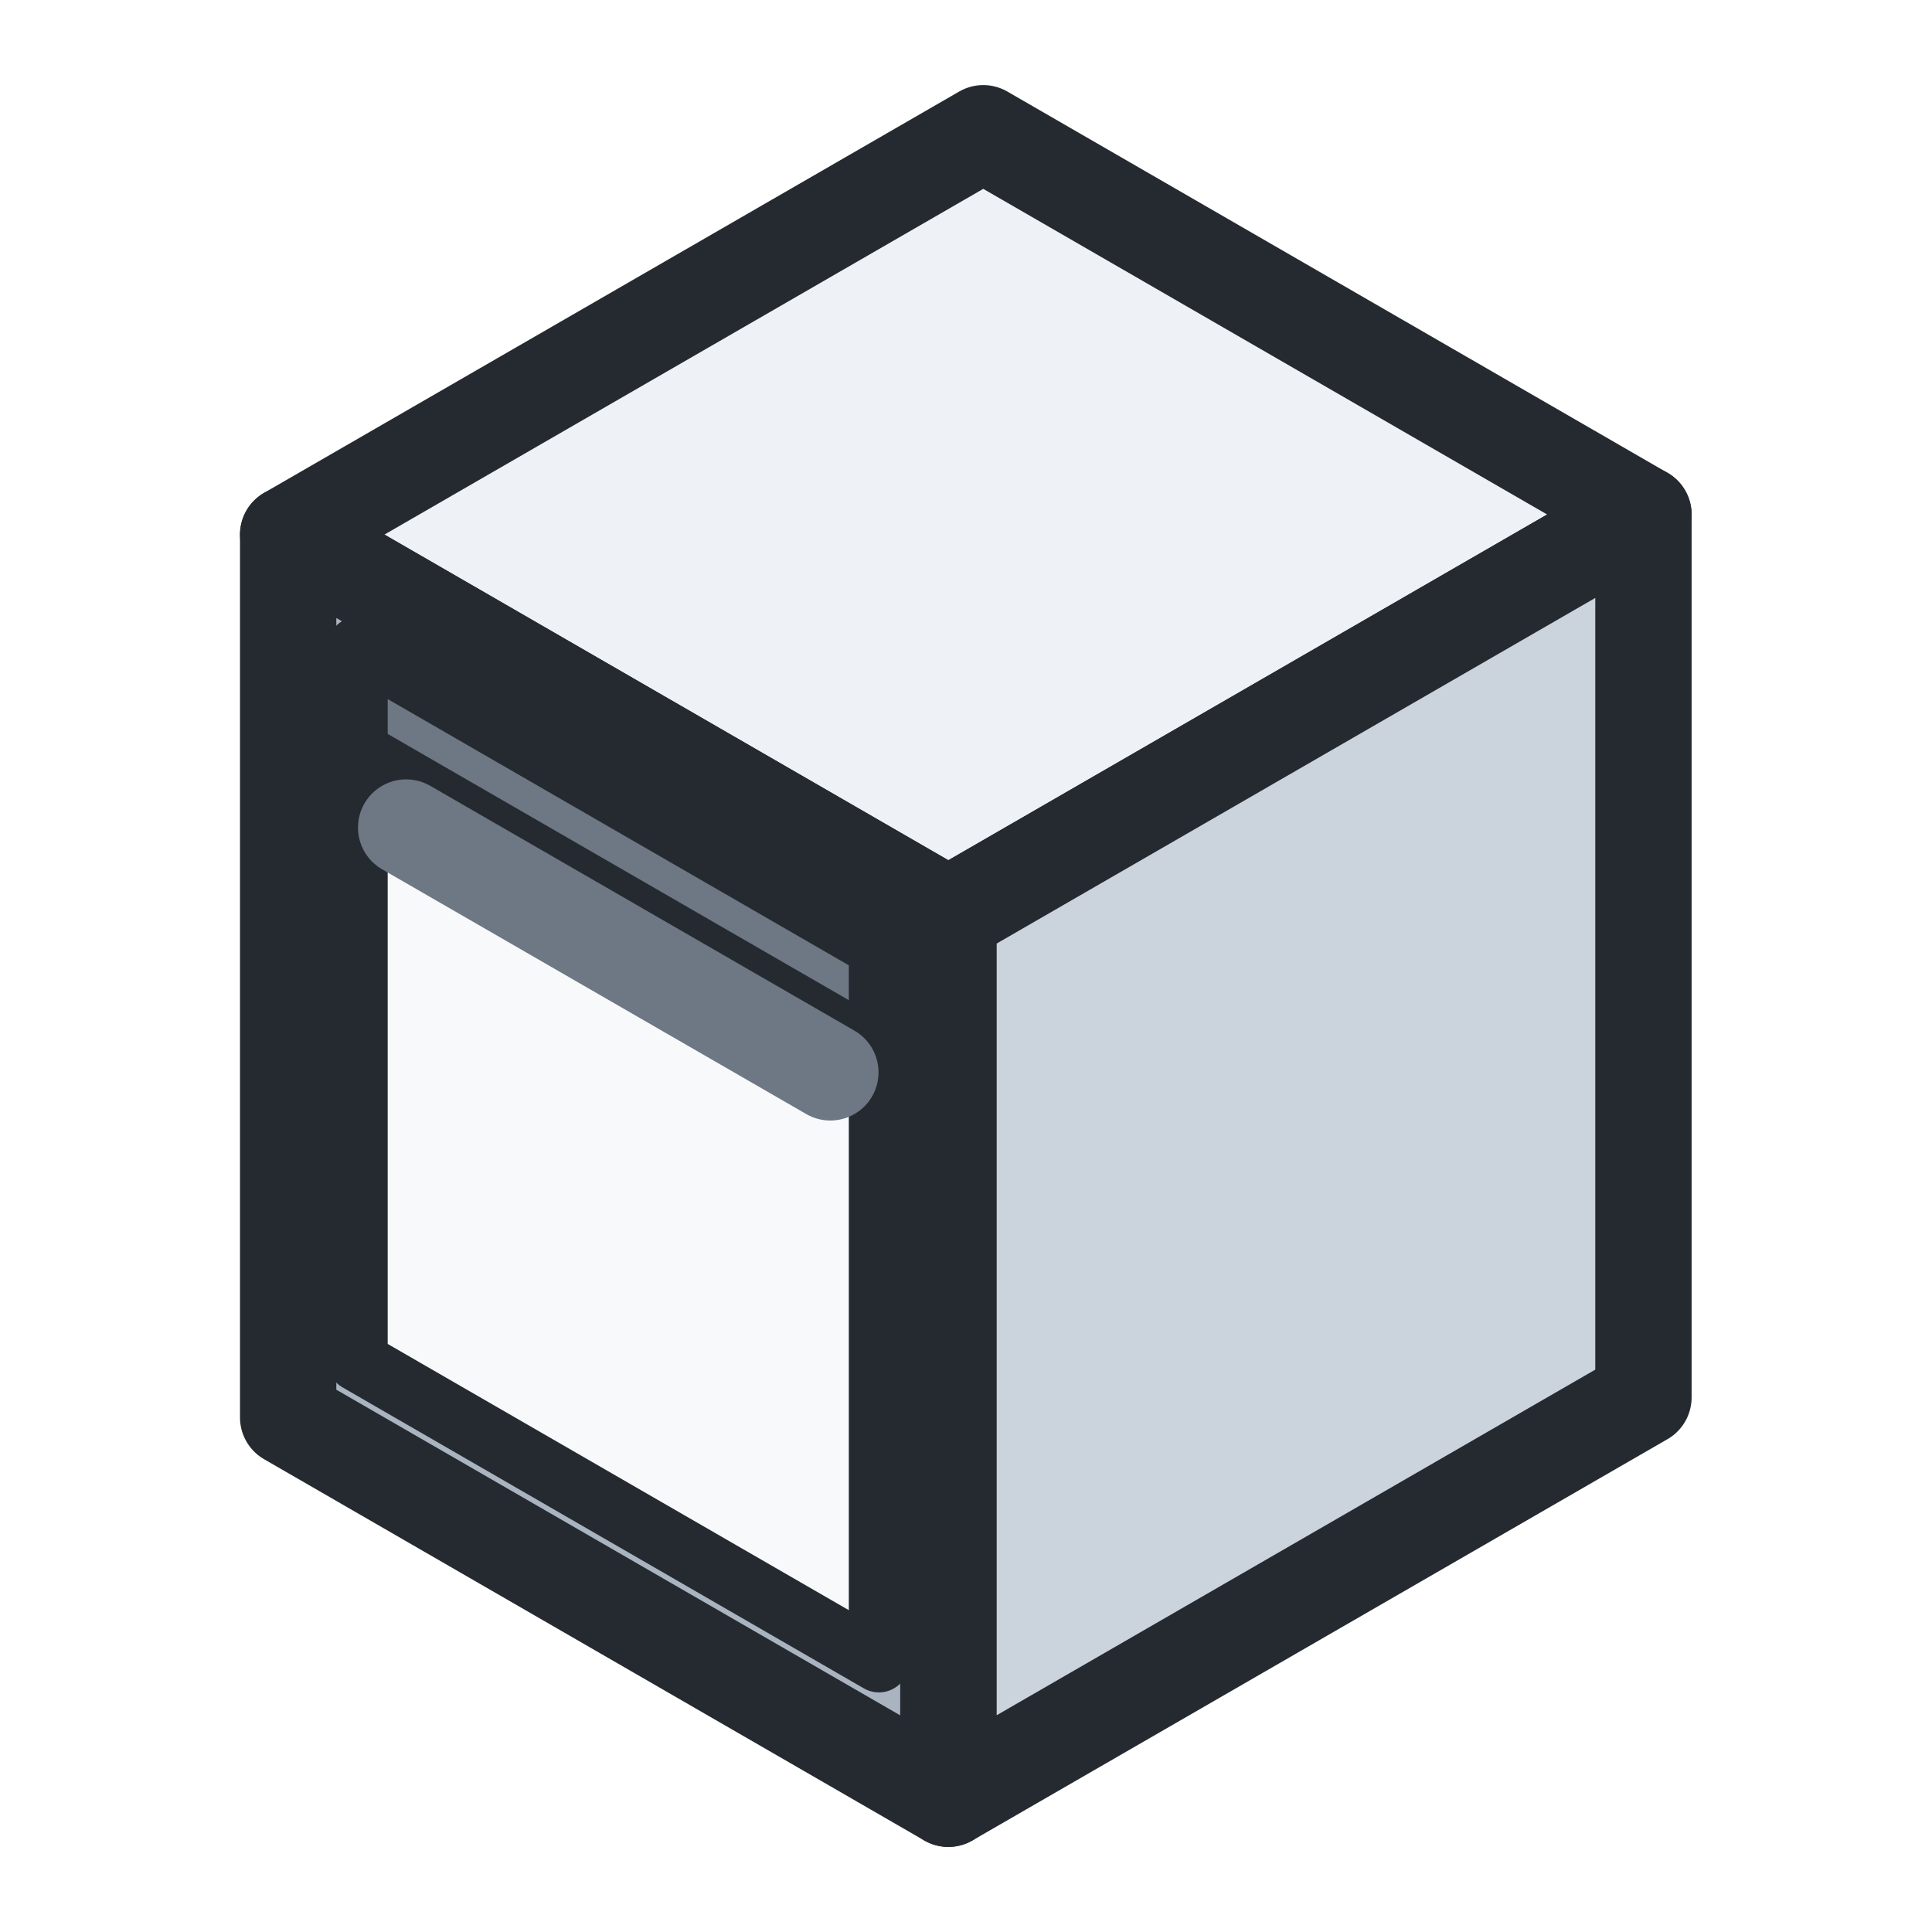
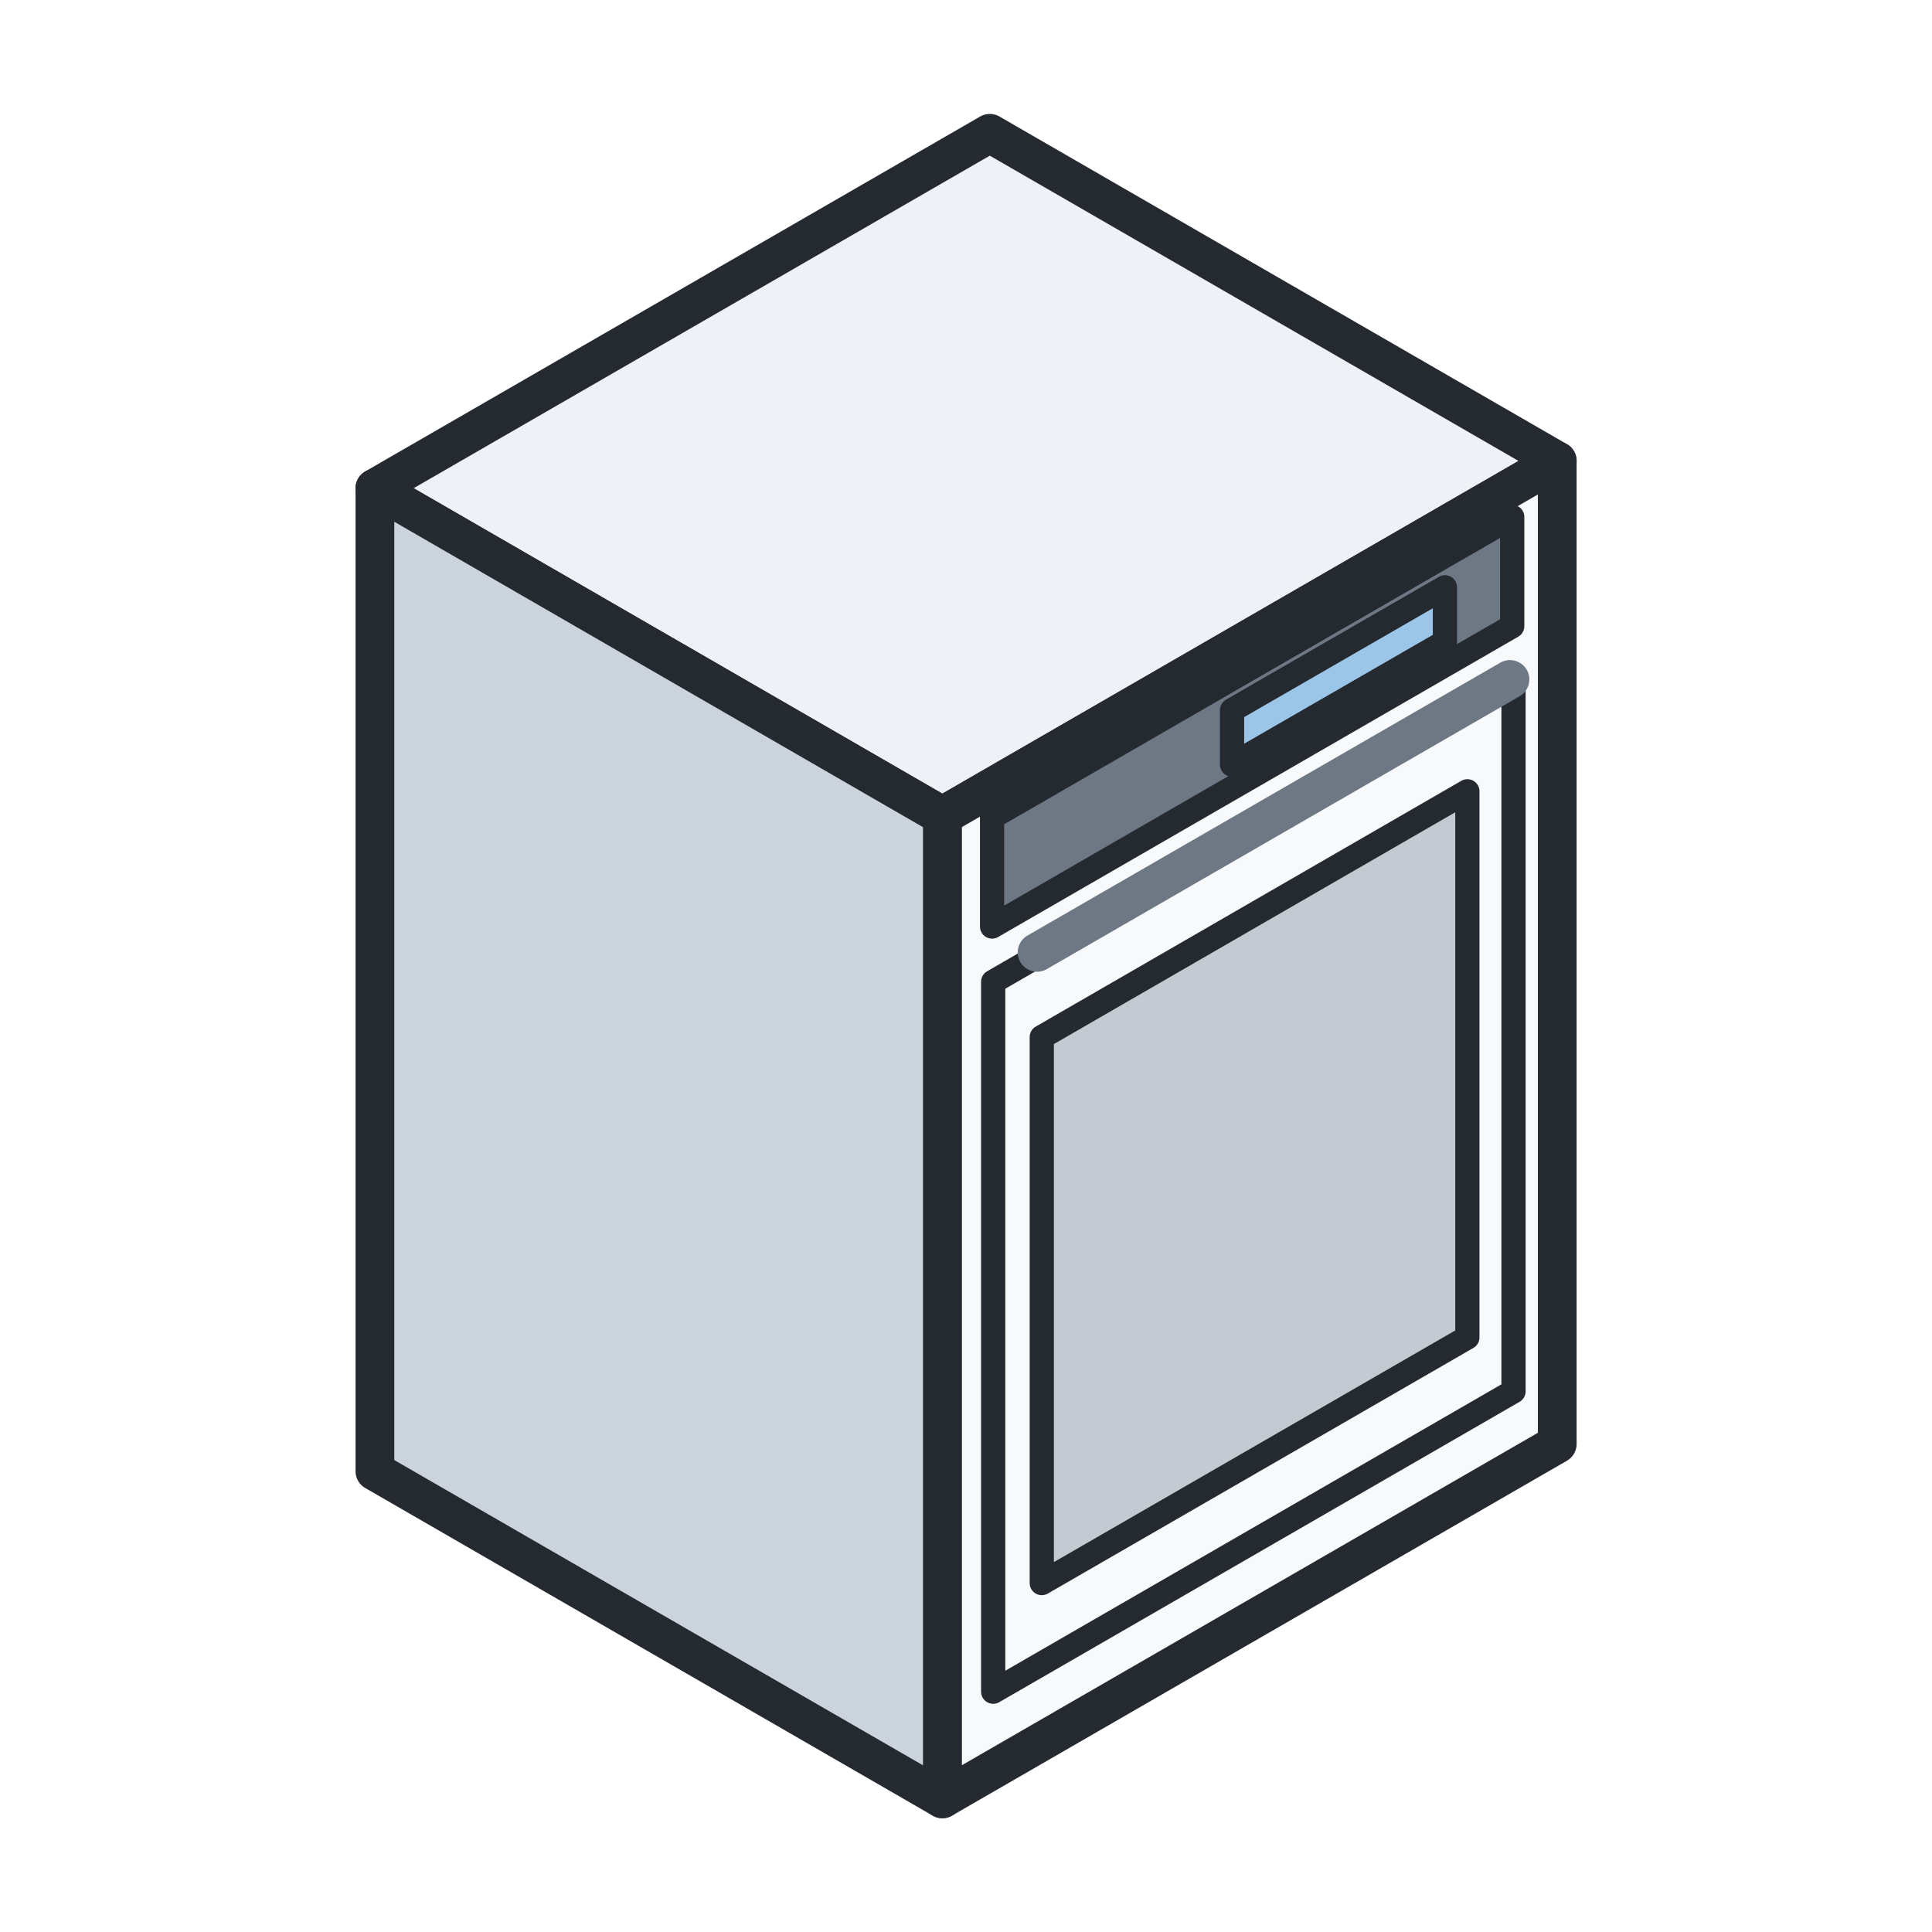
- <svg xmlns="http://www.w3.org/2000/svg" viewBox="-24.50 -25.32 48.14 48.14">
-   <ellipse cx="-0.43" cy="9.75" rx="11.70" ry="5.85" fill="#0B1220" opacity="0.10" />
-   <polygon points="0.00,-22.00 16.45,-12.50 -0.87,-2.50 -17.32,-12.00" fill="#EEF1F5" stroke="#252A31" stroke-width="2.4" stroke-linejoin="round" />
-   <polygon points="16.45,9.50 -0.87,19.50 -0.87,-2.50 16.45,-12.50" fill="#CBD3DC" stroke="#252A31" stroke-width="2.4" stroke-linejoin="round" />
-   <polygon points="-17.32,10.00 -0.87,19.50 -0.87,-2.50 -17.32,-12.00" fill="#A9B4C0" stroke="#252A31" stroke-width="2.4" stroke-linejoin="round" />
-   <polygon points="-15.59,8.60 -2.60,16.10 -2.60,1.50 -15.59,-6.00" fill="#F7F9FB" stroke="#252A31" stroke-width="1.5" stroke-linejoin="round" />
-   <polygon points="-15.59,-6.60 -2.60,0.90 -2.60,-1.70 -15.59,-9.20" fill="#6E7884" stroke="#252A31" stroke-width="1.5" stroke-linejoin="round" />
-   <line x1="-14.38" y1="-4.70" x2="-3.81" y2="1.40" stroke="#6E7884" stroke-width="2.4" stroke-linecap="round" />
+ <svg xmlns="http://www.w3.org/2000/svg" viewBox="0.14 0.14 119.71 119.71">
+   <ellipse cx="60.00" cy="90.45" rx="31.72" ry="10.47" fill="#0B1220" opacity="0.1" />
+   <polygon points="61.47,8.40 96.63,28.70 58.53,50.70 23.37,30.39" fill="#EEF1F5" stroke="#252A31" stroke-width="2.4" stroke-linejoin="round" />
+   <polygon points="96.63,89.61 58.53,111.60 58.53,50.70 96.63,28.70" fill="#F7F9FB" stroke="#252A31" stroke-width="2.4" stroke-linejoin="round" />
+   <polygon points="23.37,91.30 58.53,111.60 58.53,50.70 23.37,30.39" fill="#CBD3DC" stroke="#252A31" stroke-width="2.4" stroke-linejoin="round" />
+   <polygon points="93.84,38.94 61.61,57.55 61.61,50.78 93.84,32.17" fill="#6E7884" stroke="#252A31" stroke-width="1.5" stroke-linejoin="round" />
+   <polygon points="89.67,39.91 76.48,47.52 76.48,44.14 89.67,36.53" fill="#9CC6E8" stroke="#252A31" stroke-width="1.5" stroke-linejoin="round" />
+   <polygon points="93.92,86.35 61.68,104.96 61.68,60.97 93.92,42.36" fill="#F7F9FB" stroke="#252A31" stroke-width="1.5" stroke-linejoin="round" />
+   <line x1="93.70" y1="42.24" x2="64.40" y2="59.15" stroke="#6E7884" stroke-width="2.4" stroke-linecap="round" />
+   <polygon points="91.06,83.01 64.69,98.23 64.69,64.40 91.06,49.17" fill="#C3CAD2" stroke="#252A31" stroke-width="1.5" stroke-linejoin="round" />
</svg>
